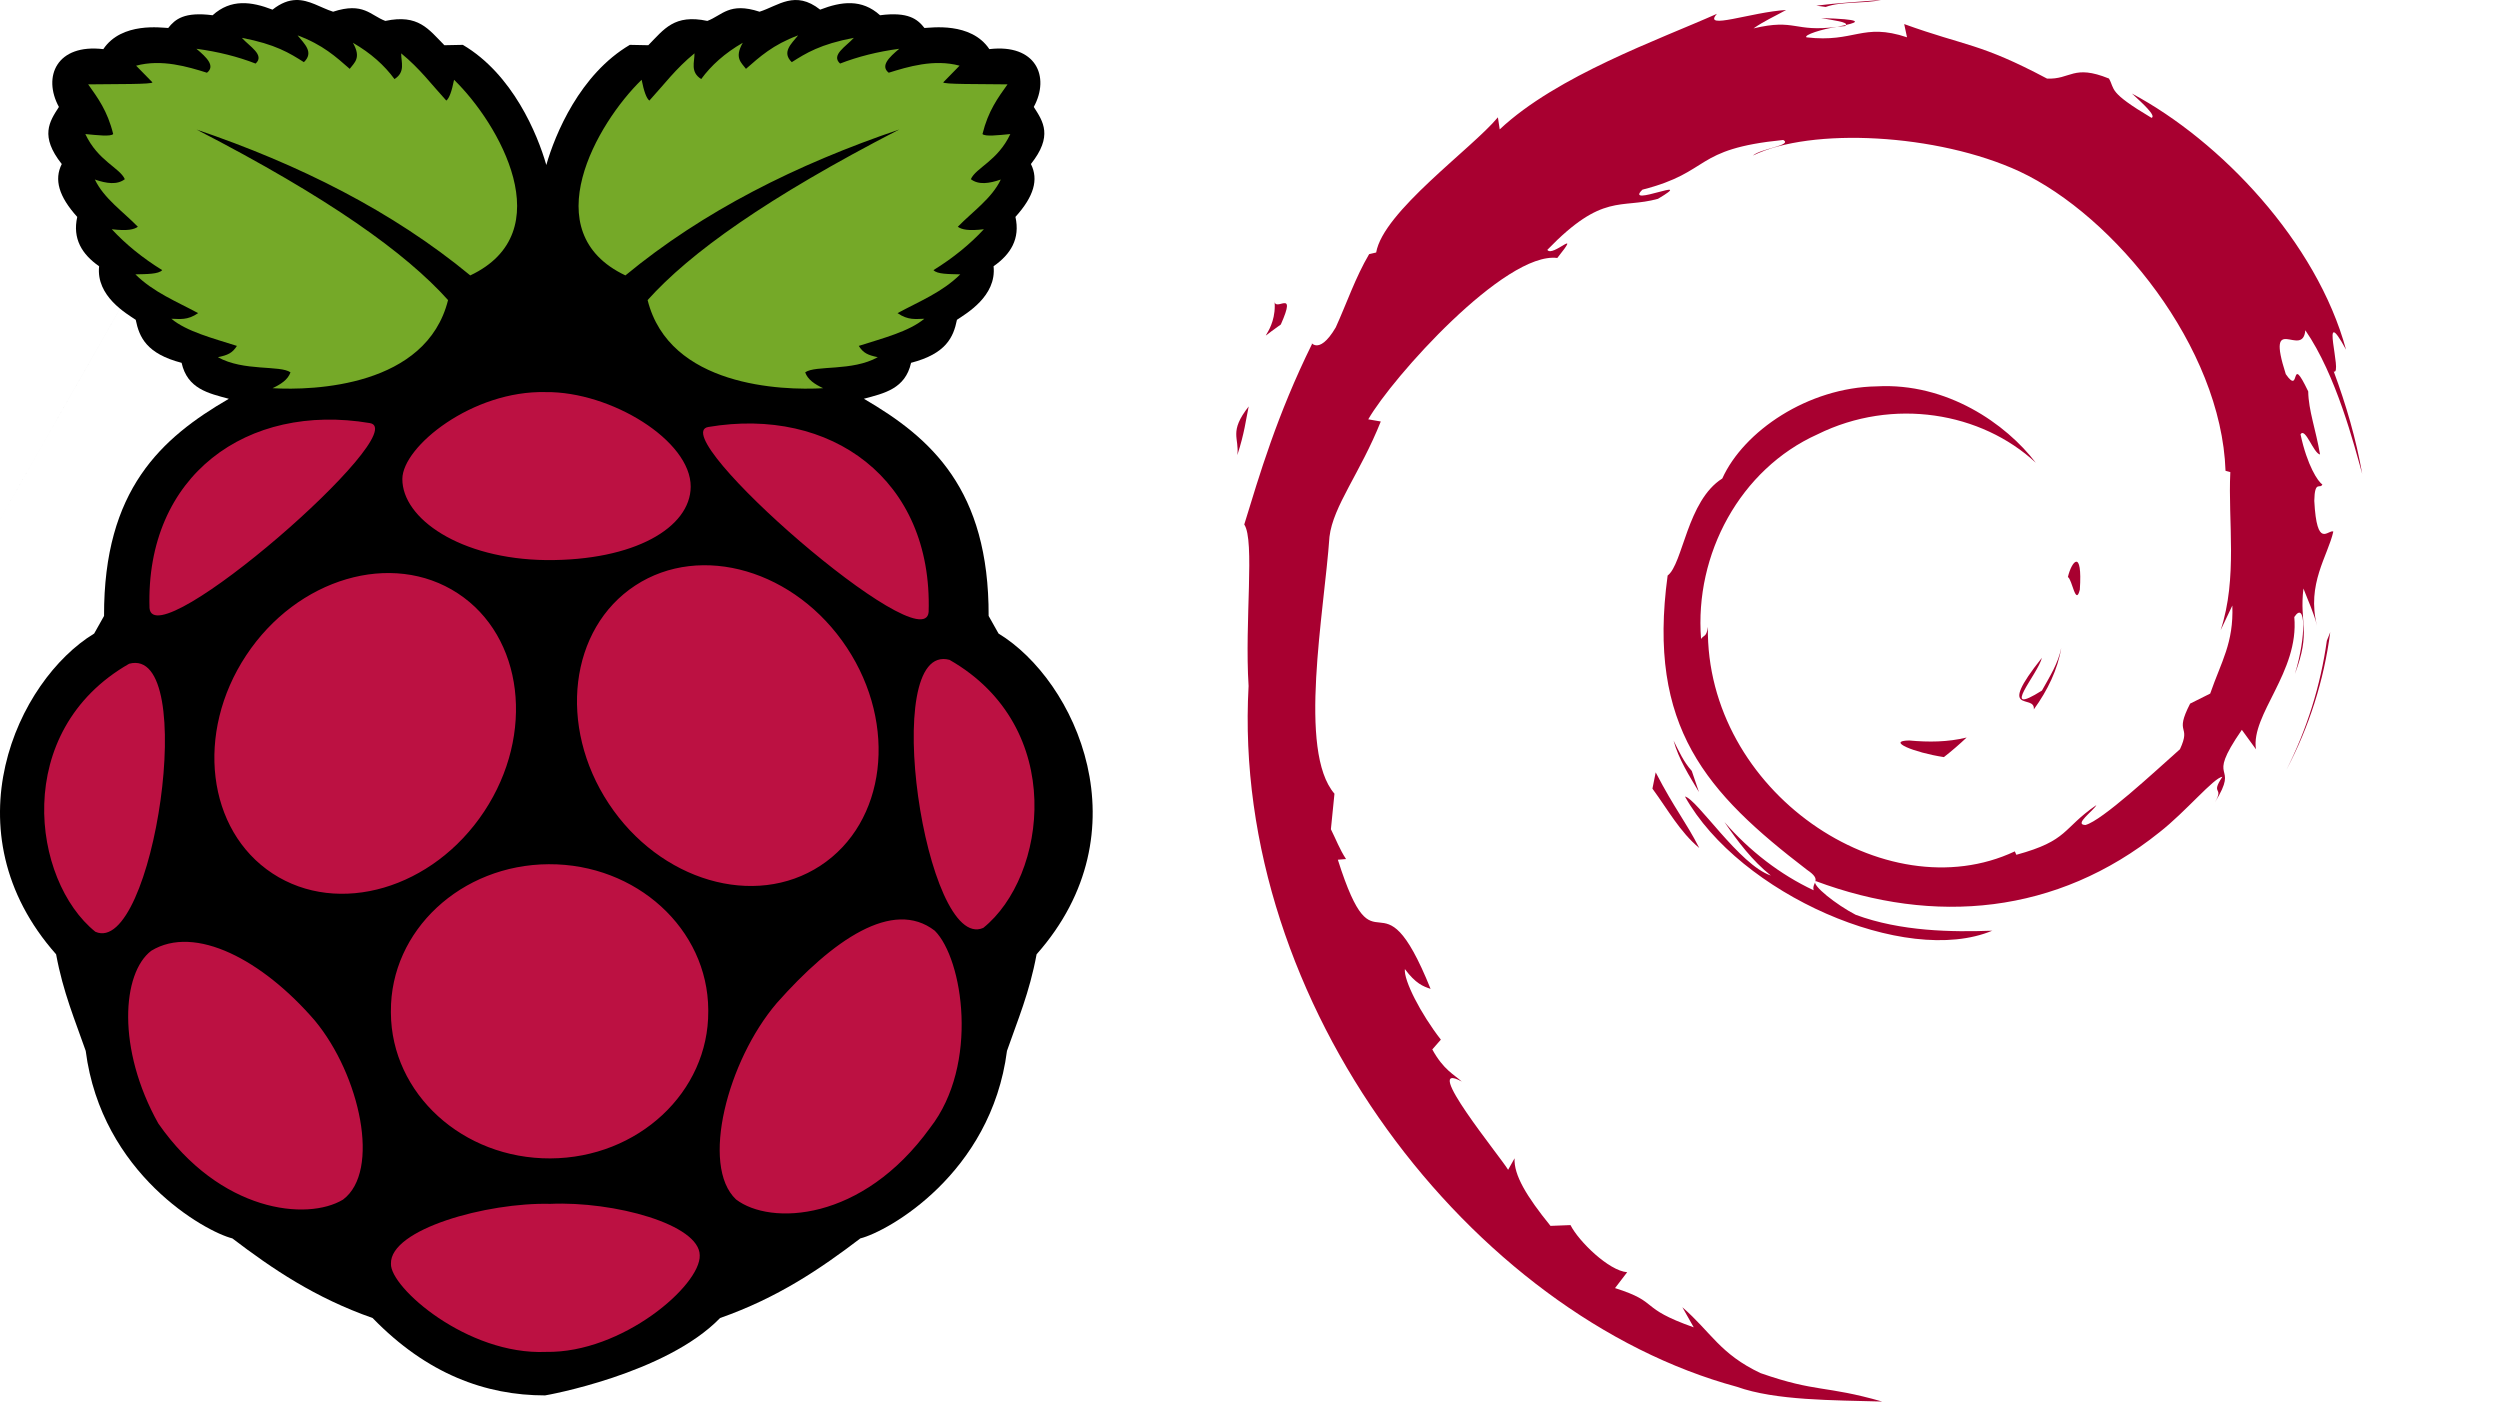
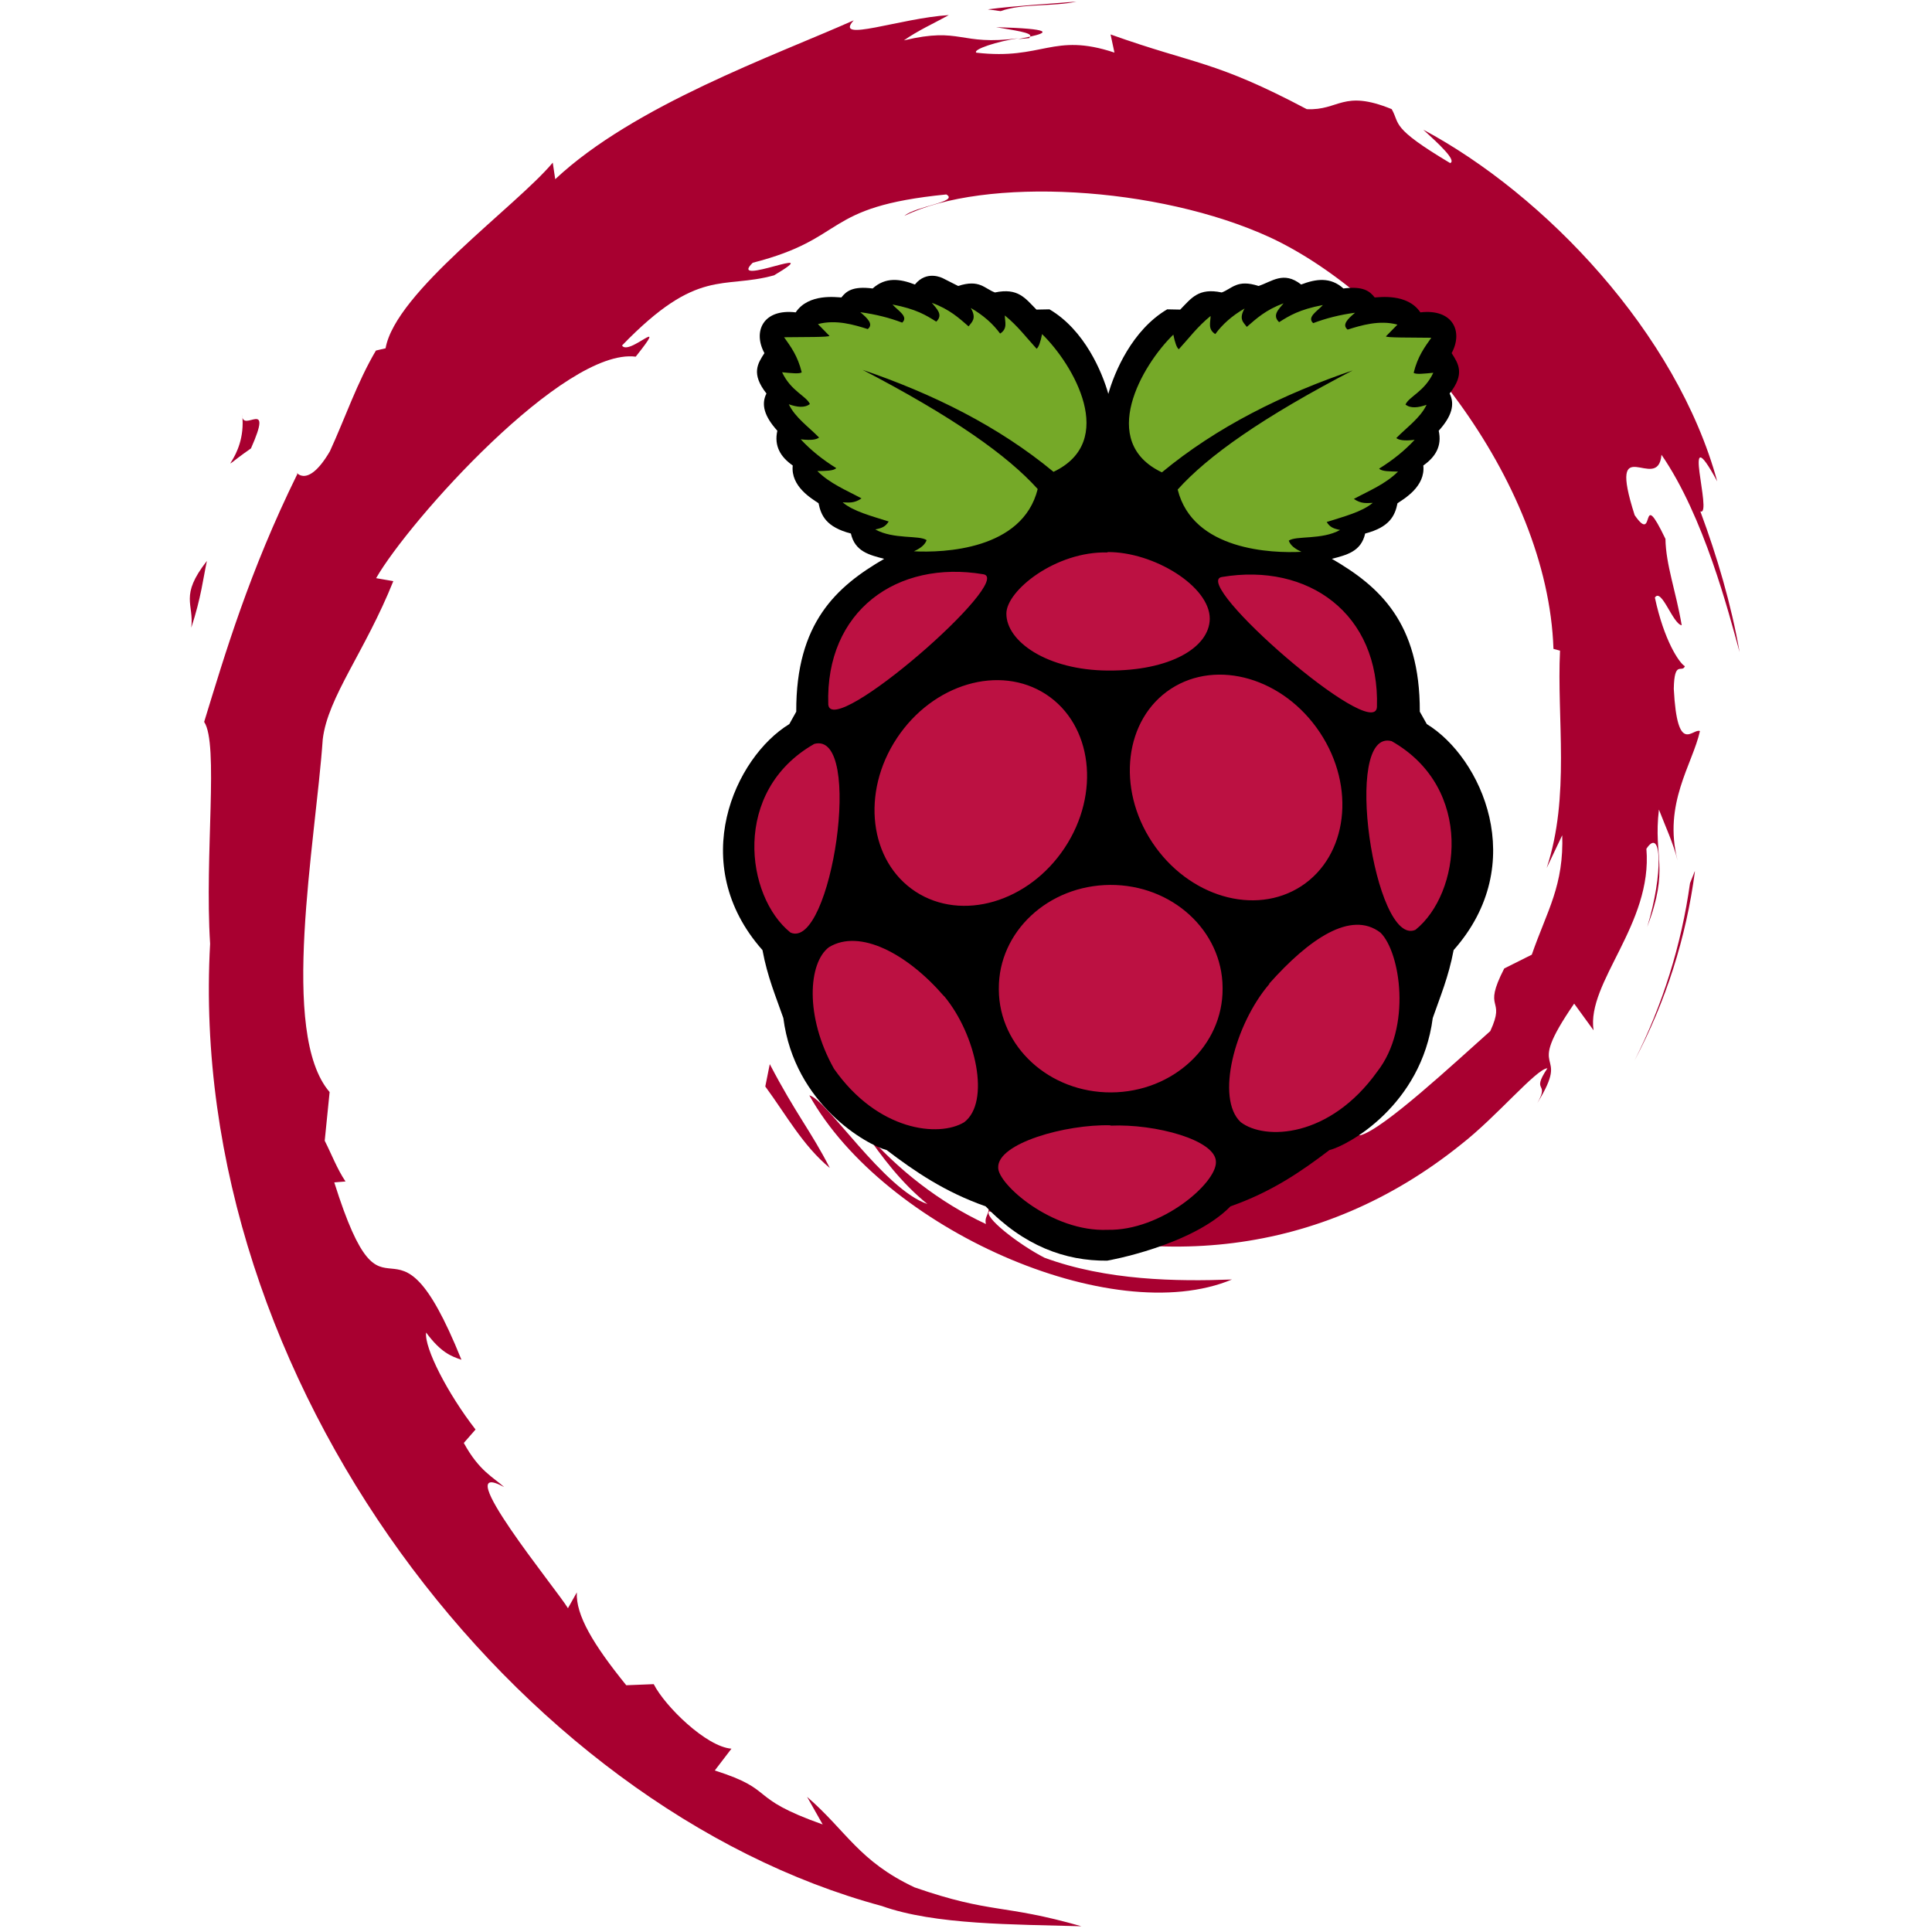
- <svg xmlns="http://www.w3.org/2000/svg" viewBox="0 0 193.445 108.445">
-   <svg width="85" height="108" viewBox="0 0 256 327" preserveAspectRatio="xMinYMin meet" x="0">
-     <path d="M69.298.005c-1.653.051-3.433.662-5.453 2.255C58.9.353 54.102-.31 49.813 3.573c-6.623-.859-8.775.914-10.406 2.984-1.454-.03-10.879-1.495-15.202 4.953C13.343 10.225 9.91 17.899 13.8 25.056c-2.219 3.434-4.518 6.827.67 13.375-1.835 3.646-.697 7.602 3.626 12.389-1.14 5.127 1.102 8.743 5.125 11.562-.753 7.015 6.433 11.094 8.578 12.547.824 4.087 2.541 7.945 10.748 10.077 1.354 6.092 6.286 7.144 11.063 8.422-15.787 9.177-29.325 21.25-29.233 50.875l-2.313 4.125c-18.102 11.008-34.388 46.39-8.92 75.148 1.663 9.002 4.453 15.468 6.937 22.624 3.715 28.836 27.962 42.339 34.358 43.936 9.371 7.138 19.352 13.911 32.86 18.656 12.731 13.131 26.525 18.136 40.394 18.128.204 0 28.277-4.996 41.01-18.128 13.506-4.745 23.487-11.518 32.86-18.656 6.394-1.597 30.641-15.1 34.356-43.936 2.484-7.156 5.274-13.622 6.938-22.624 25.466-28.761 9.181-64.144-8.92-75.152l-2.317-4.125c.092-29.622-13.446-41.696-29.233-50.875 4.776-1.278 9.71-2.33 11.062-8.422 8.207-2.133 9.925-5.99 10.748-10.077 2.146-1.453 9.331-5.532 8.58-12.547 4.021-2.819 6.264-6.436 5.123-11.562 4.324-4.787 5.461-8.743 3.626-12.39 5.19-6.544 2.887-9.937.671-13.371 3.888-7.157.457-14.832-10.409-13.546-4.32-6.448-13.744-4.984-15.202-4.954-1.63-2.069-3.782-3.842-10.405-2.983-4.289-3.883-9.085-3.221-14.032-1.313-5.874-4.635-9.76-.92-14.2.485-7.112-2.324-8.739.859-12.233 2.156-7.756-1.639-10.113 1.929-13.83 5.695l-4.326-.086c-11.698 6.894-17.51 20.932-19.57 28.149-2.06-7.218-7.859-21.256-19.555-28.149l-4.325.086c-3.723-3.766-6.079-7.334-13.835-5.695C86.78 3.603 85.16.42 78.042 2.744c-2.914-.922-5.594-2.838-8.749-2.74L-11 141" />
-     <path d="M46.008 30.334c31.036 16.001 49.079 28.945 58.964 39.969-5.062 20.289-31.47 21.215-41.126 20.646 1.977-.92 3.627-2.023 4.212-3.716-2.423-1.722-11.014-.182-17.012-3.551 2.304-.478 3.382-.943 4.459-2.643-5.666-1.807-11.77-3.365-15.36-6.359 1.937.024 3.746.434 6.276-1.321-5.075-2.735-10.491-4.903-14.699-9.084 2.624-.064 5.453-.026 6.276-.991-4.645-2.878-8.565-6.078-11.809-9.579 3.672.443 5.223.062 6.111-.578-3.512-3.597-7.956-6.634-10.075-11.066 2.726.94 5.221 1.3 7.019-.082-1.193-2.692-6.305-4.28-9.249-10.571 2.871.279 5.915.626 6.524 0-1.332-5.428-3.618-8.48-5.86-11.642 6.143-.091 15.451.024 15.03-.495L31.89 15.39c6.001-1.616 12.141.259 16.599 1.651 2.001-1.579-.036-3.576-2.478-5.615 5.1.681 9.708 1.853 13.874 3.468 2.225-2.009-1.445-4.019-3.221-6.028 7.879 1.494 11.217 3.595 14.534 5.698 2.407-2.307.138-4.268-1.486-6.276 5.941 2.2 9.001 5.041 12.222 7.845 1.092-1.474 2.775-2.555.743-6.111 4.218 2.431 7.395 5.296 9.745 8.506 2.61-1.662 1.555-3.934 1.569-6.029 4.384 3.566 7.166 7.361 10.571 11.066.686-.5 1.286-2.193 1.817-4.872 10.457 10.145 25.234 35.7 3.798 45.832-18.243-15.046-40.031-25.983-64.176-34.187l.007-.004M210.686 30.334c-31.032 16.003-49.075 28.943-58.959 39.969 5.062 20.289 31.469 21.215 41.125 20.646-1.977-.92-3.627-2.023-4.211-3.716 2.423-1.722 11.014-.182 17.011-3.551-2.304-.478-3.381-.943-4.459-2.643 5.667-1.807 11.771-3.365 15.36-6.359-1.937.024-3.746.434-6.276-1.321 5.076-2.735 10.492-4.903 14.7-9.084-2.625-.064-5.454-.026-6.276-.991 4.645-2.878 8.565-6.078 11.809-9.579-3.673.443-5.223.062-6.111-.578 3.511-3.597 7.956-6.634 10.075-11.066-2.727.94-5.222 1.3-7.02-.082 1.193-2.692 6.306-4.28 9.249-10.571-2.87.279-5.915.626-6.524 0 1.335-5.43 3.621-8.482 5.863-11.644-6.143-.091-15.451.024-15.03-.495l3.799-3.882c-6.001-1.615-12.141.26-16.599 1.652-2.001-1.579.035-3.576 2.477-5.615-5.099.68-9.708 1.853-13.873 3.468-2.226-2.009 1.445-4.019 3.221-6.028-7.879 1.494-11.217 3.595-14.535 5.698-2.407-2.307-.137-4.268 1.487-6.276-5.941 2.2-9.001 5.041-12.222 7.845-1.093-1.474-2.775-2.555-.744-6.111-4.217 2.431-7.394 5.296-9.744 8.506-2.61-1.662-1.555-3.935-1.569-6.029-4.384 3.566-7.166 7.36-10.571 11.066-.686-.5-1.286-2.193-1.817-4.873-10.457 10.146-25.234 35.701-3.798 45.833 18.233-15.05 40.02-25.985 64.166-34.189h-.004" fill="#75A928" />
-     <path d="M165.933 236.933c.108 18.933-16.449 34.362-36.98 34.461-20.532.1-37.264-15.167-37.372-34.1a21.72 21.72 0 0 1 0-.361c-.108-18.932 16.448-34.361 36.98-34.461 20.532-.1 37.263 15.167 37.372 34.1v.361M107.246 139.004c15.404 10.093 18.181 32.969 6.202 51.095-11.979 18.127-34.177 24.641-49.581 14.549-15.404-10.093-18.18-32.969-6.202-51.095 11.979-18.127 34.177-24.641 49.581-14.549M148.822 137.177c-15.403 10.092-18.18 32.969-6.202 51.095 11.979 18.127 34.177 24.641 49.581 14.548 15.404-10.092 18.181-32.968 6.202-51.095-11.978-18.126-34.176-24.64-49.581-14.548M30.258 155.504c16.631-4.458 5.615 68.803-7.917 62.792-14.885-11.972-19.679-47.033 7.917-62.792M222.453 154.591c-16.633-4.457-5.615 68.807 7.917 62.796 14.885-11.973 19.679-47.038-7.917-62.796M165.946 100.034c28.701-4.846 52.583 12.206 51.619 43.328-.944 11.932-62.193-41.551-51.619-43.328M86.646 99.121c-28.703-4.847-52.583 12.209-51.619 43.329.944 11.931 62.194-41.552 51.619-43.329M127.874 91.863c-17.13-.446-33.57 12.713-33.61 20.346-.047 9.274 13.544 18.77 33.727 19.011 20.61.147 33.762-7.601 33.828-17.172.076-10.844-18.745-22.353-33.945-22.186v.001M128.92 282.043c14.935-.652 34.975 4.81 35.015 12.057.248 7.036-18.175 22.934-36.005 22.627-18.466.797-36.573-15.126-36.336-20.645-.277-8.092 22.484-14.41 37.326-14.039M73.756 239.098c10.633 12.81 15.481 35.316 6.607 41.951-8.395 5.065-28.782 2.979-43.272-17.838-9.773-17.468-8.514-35.243-1.652-40.465 10.261-6.25 26.115 2.193 38.318 16.352h-.001M181.956 235.037c-11.505 13.475-17.911 38.053-9.519 45.969 8.025 6.15 29.567 5.29 45.479-16.789 11.554-14.829 7.683-39.594 1.083-46.17-9.804-7.583-23.879 2.122-37.043 16.986v.004" fill="#BC1142" />
-   </svg>
-   <svg width="108.445" height="108.445" overflow="visible" x="85">
-     <g fill="#a80030">
-       <path d="M62.728 57.297c-1.797.025.34.926 2.686 1.287a24.014 24.014 0 0 0 1.76-1.516c-1.46.358-2.948.366-4.446.229M72.373 54.893c1.07-1.477 1.85-3.094 2.125-4.766-.24 1.192-.887 2.221-1.496 3.307-3.359 2.115-.316-1.256-.002-2.537-3.612 4.546-.496 2.726-.627 3.996M75.933 45.629c.217-3.236-.637-2.213-.924-.978.335.174.6 2.281.924.978M55.914 1.399c.96.172 2.072.304 1.916.533 1.05-.23 1.287-.442-1.916-.533M57.83 1.932l-.678.14.631-.056.047-.084" />
-       <path d="M87.734 46.856c.107 2.906-.85 4.316-1.713 6.812l-1.553.776c-1.27 2.468.123 1.567-.787 3.53-1.984 1.764-6.02 5.52-7.313 5.863-.943-.021.64-1.113.846-1.541-2.656 1.824-2.13 2.738-6.193 3.846l-.119-.264c-10.018 4.713-23.934-4.627-23.75-17.371-.108.809-.305.607-.527.934-.517-6.557 3.028-13.143 9.007-15.832 5.848-2.895 12.704-1.707 16.893 2.197-2.3-3.014-6.88-6.209-12.309-5.91-5.317.084-10.29 3.463-11.95 7.131-2.725 1.715-3.04 6.611-4.228 7.507-1.597 11.737 3.004 16.808 10.787 22.773 1.225.826.345.951.511 1.58-2.586-1.211-4.954-3.039-6.9-5.277 1.032 1.512 2.147 2.982 3.588 4.137-2.438-.826-5.695-5.908-6.646-6.115 4.203 7.525 17.052 13.197 23.78 10.383-3.113.115-7.068.064-10.566-1.229-1.469-.756-3.467-2.322-3.11-2.615 9.182 3.43 18.667 2.598 26.612-3.771 2.021-1.574 4.23-4.252 4.867-4.289-.96 1.445.164.695-.574 1.971 2.014-3.248-.875-1.322 2.082-5.609l1.092 1.504c-.406-2.696 3.348-5.97 2.967-10.234.861-1.304.961 1.403.047 4.403 1.268-3.328.334-3.863.66-6.609.352.923.814 1.904 1.051 2.878-.826-3.216.848-5.416 1.262-7.285-.408-.181-1.275 1.422-1.473-2.377.03-1.65.46-.865.625-1.271-.324-.186-1.174-1.451-1.69-3.877.374-.57 1.001 1.478 1.511 1.562-.328-1.929-.893-3.4-.916-4.88-1.49-3.114-.527.415-1.736-1.337-1.586-4.947 1.316-1.148 1.512-3.396 2.404 3.483 3.775 8.881 4.404 11.117-.48-2.726-1.256-5.367-2.203-7.922.73.307-1.176-5.609.95-1.691-2.27-8.352-9.716-16.156-16.565-19.818.838.767 1.896 1.73 1.516 1.881-3.406-2.028-2.807-2.186-3.295-3.043-2.775-1.129-2.957.091-4.795.002-5.23-2.774-6.238-2.479-11.05-4.217l.218 1.023c-3.465-1.154-4.037.438-7.782.004-.228-.178 1.2-.644 2.375-.815-3.35.442-3.193-.66-6.47.122.807-.567 1.661-.942 2.523-1.424-2.732.166-6.522 1.59-5.352.295-4.456 1.988-12.37 4.779-16.81 8.943l-.14-.933c-2.036 2.443-8.875 7.296-9.42 10.46l-.544.127c-1.059 1.793-1.744 3.825-2.584 5.67-1.385 2.36-2.03.908-1.833 1.278-2.724 5.523-4.077 10.164-5.246 13.97.833 1.245.02 7.495.335 12.497-1.368 24.704 17.338 48.69 37.785 54.228 2.997 1.072 7.454 1.031 11.245 1.141-4.473-1.279-5.05-.678-9.408-2.197-3.143-1.48-3.832-3.17-6.058-5.102l.881 1.557c-4.366-1.545-2.539-1.912-6.09-3.037l.94-1.229c-1.415-.107-3.748-2.385-4.386-3.646l-1.548.061c-1.86-2.295-2.85-3.949-2.779-5.23l-.5.891c-.567-.973-6.843-8.607-3.587-6.83-.605-.553-1.409-.9-2.28-2.484l.662-.758c-1.567-2.016-2.884-4.6-2.784-5.461.836 1.129 1.416 1.34 1.99 1.533-3.957-9.818-4.179-.541-7.176-9.994l.634-.051c-.486-.732-.78-1.527-1.172-2.307l.276-2.75c-2.849-3.294-.797-14.006-.386-19.881.285-2.389 2.378-4.932 3.97-8.92l-.97-.167c1.854-3.234 10.586-12.988 14.63-12.486 1.96-2.461-.389-.009-.772-.629 4.303-4.453 5.656-3.146 8.56-3.947 3.132-1.859-2.688.725-1.203-.709 5.414-1.383 3.837-3.144 10.9-3.846.745.424-1.729.655-2.35 1.205 4.511-2.207 14.275-1.705 20.617 1.225 7.36 3.439 15.627 13.605 15.953 23.17l.371.1c-.188 3.802.582 8.199-.752 12.238l.908-1.912" />
-       <path d="M43.114 59.764l-.252 1.26c1.181 1.604 2.118 3.342 3.626 4.596-1.085-2.118-1.89-2.993-3.374-5.856M45.906 59.654c-.625-.691-.995-1.523-1.409-2.352.396 1.457 1.207 2.709 1.962 3.982l-.553-1.63M95.31 48.916l-.264.662a31.959 31.959 0 0 1-3.13 9.994 31.401 31.401 0 0 0 3.394-10.656M56.27.537C57.483.092 59.255.293 60.544 0c-1.68.141-3.352.225-5.003.438l.727.099M13.614 23.219c.28 2.592-1.95 3.598.494 1.889 1.31-2.951-.512-.815-.494-1.889M10.742 35.215c.563-1.728.665-2.766.88-3.766-1.556 1.989-.716 2.413-.88 3.766" />
-     </g>
-   </svg>
+ <svg xmlns="http://www.w3.org/2000/svg" width="512" height="512" version="1.1" viewBox="0 0 512 512">
+   <path d="m296 270c-8.45 0.118 1.6 4.35 12.6 6.05a113 113 0 0 0 8.28-7.13c-6.87 1.68-13.9 1.72-20.9 1.08m45.4-11.3c5.03-6.95 8.7-14.6 9.99-22.4-1.13 5.61-4.17 10.4-7.04 15.6-15.8 9.95-1.49-5.91-9e-3 -11.9-17 21.4-2.33 12.8-2.95 18.8m16.7-43.6c1.02-15.2-3-10.4-4.35-4.6 1.58 0.818 2.82 10.7 4.35 4.6m-94.1-208c4.51 0.809 9.74 1.43 9.01 2.51 4.94-1.08 6.05-2.08-9.01-2.51m9.01 2.51-3.19 0.658 2.97-0.263 0.221-0.395" fill="#a80030" />
+   <path d="m414 221c0.503 13.7-4 20.3-8.06 32l-7.3 3.65c-5.97 11.6 0.578 7.37-3.7 16.6-9.33 8.3-28.3 26-34.4 27.6-4.43-0.099 3.01-5.23 3.98-7.25-12.5 8.58-10 12.9-29.1 18.1l-0.56-1.24c-47.1 22.2-113-21.8-112-81.7-0.508 3.8-1.43 2.85-2.48 4.39-2.43-30.8 14.2-61.8 42.4-74.5 27.5-13.6 59.7-8.03 79.4 10.3-10.8-14.2-32.4-29.2-57.9-27.8-25 0.395-48.4 16.3-56.2 33.5-12.8 8.07-14.3 31.1-19.9 35.3-7.51 55.2 14.1 79 50.7 107 5.76 3.88 1.62 4.47 2.4 7.43-12.2-5.69-23.3-14.3-32.4-24.8 4.85 7.11 10.1 14 16.9 19.5-11.5-3.88-26.8-27.8-31.3-28.8 19.8 35.4 80.2 62.1 112 48.8-14.6 0.541-33.2 0.301-49.7-5.78-6.91-3.56-16.3-10.9-14.6-12.3 43.2 16.1 87.8 12.2 125-17.7 9.5-7.4 19.9-20 22.9-20.2-4.51 6.8 0.771 3.27-2.7 9.27 9.47-15.3-4.11-6.22 9.79-26.4l5.14 7.07c-1.91-12.7 15.7-28.1 14-48.1 4.05-6.13 4.52 6.6 0.221 20.7 5.96-15.7 1.57-18.2 3.1-31.1 1.66 4.34 3.83 8.95 4.94 13.5-3.88-15.1 3.99-25.5 5.93-34.3-1.92-0.851-6 6.69-6.93-11.2 0.141-7.76 2.16-4.07 2.94-5.98-1.52-0.875-5.52-6.82-7.95-18.2 1.76-2.68 4.71 6.95 7.11 7.35-1.54-9.07-4.2-16-4.31-22.9-7.01-14.6-2.48 1.95-8.16-6.29-7.46-23.3 6.19-5.4 7.11-16 11.3 16.4 17.8 41.8 20.7 52.3-2.26-12.8-5.91-25.2-10.4-37.3 3.43 1.44-5.53-26.4 4.47-7.95-10.7-39.3-45.7-76-77.9-93.2 3.94 3.61 8.92 8.14 7.13 8.85-16-9.54-13.2-10.3-15.5-14.3-13-5.31-13.9 0.428-22.5 0.009-24.6-13-29.3-11.7-52-19.8l1.03 4.81c-16.3-5.43-19 2.06-36.6 0.019-1.07-0.837 5.64-3.03 11.2-3.83-15.8 2.08-15-3.1-30.4 0.574 3.8-2.67 7.81-4.43 11.9-6.7-12.8 0.781-30.7 7.48-25.2 1.39-21 9.35-58.2 22.5-79.1 42.1l-0.658-4.39c-9.57 11.5-41.7 34.3-44.3 49.2l-2.56 0.597c-4.98 8.43-8.2 18-12.2 26.7-6.51 11.1-9.55 4.27-8.62 6.01-12.8 26-19.2 47.8-24.7 65.7 3.92 5.85 0.094 35.2 1.58 58.8-6.43 116 81.5 229 178 255 14.1 5.04 35.1 4.85 52.9 5.37-21-6.01-23.7-3.19-44.2-10.3-14.8-6.96-18-14.9-28.5-24l4.14 7.32c-20.5-7.27-11.9-8.99-28.6-14.3l4.42-5.78c-6.65-0.503-17.6-11.2-20.6-17.1l-7.28 0.287c-8.75-10.8-13.4-18.6-13.1-24.6l-2.35 4.19c-2.67-4.58-32.2-40.5-16.9-32.1-2.85-2.6-6.63-4.23-10.7-11.7l3.11-3.56c-7.37-9.48-13.6-21.6-13.1-25.7 3.93 5.31 6.66 6.3 9.36 7.21-18.6-46.2-19.7-2.54-33.7-47l2.98-0.24c-2.29-3.44-3.67-7.18-5.51-10.8l1.3-12.9c-13.4-15.5-3.75-65.9-1.82-93.5 1.34-11.2 11.2-23.2 18.7-41.9l-4.56-0.785c8.72-15.2 49.8-61.1 68.8-58.7 9.22-11.6-1.83-0.042-3.63-2.96 20.2-20.9 26.6-14.8 40.3-18.6 14.7-8.74-12.6 3.41-5.66-3.33 25.5-6.5 18-14.8 51.3-18.1 3.5 1.99-8.13 3.08-11.1 5.67 21.2-10.4 67.1-8.02 97 5.76 34.6 16.2 73.5 64 75 109l1.74 0.47c-0.884 17.9 2.74 38.6-3.54 57.6l4.27-8.99" fill="#a80030" />
+   <path d="m204 282-1.19 5.93c5.55 7.54 9.96 15.7 17.1 21.6-5.1-9.96-8.89-14.1-15.9-27.5m13.1-0.517c-2.94-3.25-4.68-7.16-6.63-11.1 1.86 6.85 5.68 12.7 9.23 18.7l-2.6-7.67m232-50.5-1.24 3.11a150 150 0 0 1-14.7 47 148 148 0 0 0 16-50.1m-184-228c5.7-2.09 14-1.15 20.1-2.53-7.9 0.663-15.8 1.06-23.5 2.06l3.42 0.466m-201 107c1.32 12.2-9.17 16.9 2.32 8.88 6.16-13.9-2.41-3.83-2.32-8.88m-13.5 56.4c2.65-8.13 3.13-13 4.14-17.7-7.32 9.35-3.37 11.3-4.14 17.7" fill="#a80030" />
+   <path d="m250 73.8c-0.283-0.151-4.41-2.28-7.54 1.6-3.94-1.52-7.76-2.05-11.2 1.05-5.28-0.685-6.99 0.728-8.29 2.38-1.16-0.024-8.67-1.19-12.1 3.95-8.66-1.02-11.4 5.09-8.29 10.8-1.77 2.74-3.6 5.44 0.534 10.7-1.46 2.91-0.555 6.06 2.89 9.87-0.908 4.09 0.878 6.97 4.08 9.21-0.6 5.59 5.13 8.84 6.84 10 0.657 3.26 2.02 6.33 8.57 8.03 1.08 4.85 5.01 5.69 8.82 6.71-12.6 7.31-23.4 16.9-23.3 40.5l-1.84 3.29c-14.4 8.77-27.4 37-7.11 59.9 1.33 7.17 3.55 12.3 5.53 18 2.96 23 22.3 33.7 27.4 35 7.47 5.69 15.4 11.1 26.2 14.9 10.1 10.5 21.1 14.5 32.2 14.4 0.163 0 22.5-3.98 32.7-14.4 10.8-3.78 18.7-9.18 26.2-14.9 5.1-1.27 24.4-12 27.4-35 1.98-5.7 4.2-10.9 5.53-18 20.3-22.9 7.32-51.1-7.11-59.9l-1.85-3.29c0.073-23.6-10.7-33.2-23.3-40.5 3.81-1.02 7.74-1.86 8.82-6.71 6.54-1.7 7.91-4.77 8.57-8.03 1.71-1.16 7.44-4.41 6.84-10 3.2-2.25 4.99-5.13 4.08-9.21 3.45-3.81 4.35-6.97 2.89-9.87 4.14-5.21 2.3-7.92 0.535-10.7 3.1-5.7 0.364-11.8-8.29-10.8-3.44-5.14-11-3.97-12.1-3.95-1.3-1.65-3.01-3.06-8.29-2.38-3.42-3.09-7.24-2.57-11.2-1.05-4.68-3.69-7.78-0.733-11.3 0.386-5.67-1.85-6.96 0.685-9.75 1.72-6.18-1.31-8.06 1.54-11 4.54l-3.45-0.069c-9.32 5.49-14 16.7-15.6 22.4-1.64-5.75-6.26-16.9-15.6-22.4l-3.45 0.069c-2.97-3-4.84-5.84-11-4.54-2.79-1.03-4.08-3.57-9.75-1.72" />
+   <path d="m228 97.7c24.7 12.8 39.1 23.1 47 31.9-4.03 16.2-25.1 16.9-32.8 16.5 1.58-0.733 2.89-1.61 3.36-2.96-1.93-1.37-8.78-0.145-13.6-2.83 1.84-0.381 2.7-0.751 3.55-2.11-4.52-1.44-9.38-2.68-12.2-5.07 1.54 0.019 2.99 0.346 5-1.05-4.04-2.18-8.36-3.91-11.7-7.24 2.09-0.051 4.35-0.021 5-0.79-3.7-2.29-6.83-4.84-9.41-7.63 2.93 0.353 4.16 0.049 4.87-0.461-2.8-2.87-6.34-5.29-8.03-8.82 2.17 0.749 4.16 1.04 5.59-0.065-0.951-2.15-5.02-3.41-7.37-8.42 2.29 0.222 4.71 0.499 5.2 0-1.06-4.33-2.88-6.76-4.67-9.28 4.9-0.072 12.3 0.019 12-0.394l-3.03-3.09c4.78-1.29 9.68 0.206 13.2 1.32 1.59-1.26-0.029-2.85-1.97-4.47 4.06 0.543 7.74 1.48 11.1 2.76 1.77-1.6-1.15-3.2-2.57-4.8 6.28 1.19 8.94 2.86 11.6 4.54 1.92-1.84 0.11-3.4-1.18-5 4.73 1.75 7.17 4.02 9.74 6.25 0.87-1.17 2.21-2.04 0.592-4.87 3.36 1.94 5.89 4.22 7.77 6.78 2.08-1.32 1.24-3.13 1.25-4.8 3.49 2.84 5.71 5.87 8.42 8.82 0.547-0.398 1.02-1.75 1.45-3.88 8.33 8.08 20.1 28.4 3.03 36.5-14.5-12-31.9-20.7-51.1-27.2l6e-3 -0.003m131 0c-24.7 12.8-39.1 23.1-47 31.9 4.03 16.2 25.1 16.9 32.8 16.5-1.58-0.733-2.89-1.61-3.36-2.96 1.93-1.37 8.78-0.145 13.6-2.83-1.84-0.381-2.69-0.751-3.55-2.11 4.52-1.44 9.38-2.68 12.2-5.07-1.54 0.019-2.99 0.346-5-1.05 4.05-2.18 8.36-3.91 11.7-7.24-2.09-0.051-4.35-0.021-5-0.79 3.7-2.29 6.83-4.84 9.41-7.63-2.93 0.353-4.16 0.049-4.87-0.461 2.8-2.87 6.34-5.29 8.03-8.82-2.17 0.749-4.16 1.04-5.59-0.065 0.951-2.15 5.03-3.41 7.37-8.42-2.29 0.222-4.71 0.499-5.2 0 1.06-4.33 2.89-6.76 4.67-9.28-4.9-0.072-12.3 0.019-12-0.394l3.03-3.09c-4.78-1.29-9.68 0.207-13.2 1.32-1.59-1.26 0.028-2.85 1.97-4.47-4.06 0.542-7.74 1.48-11.1 2.76-1.77-1.6 1.15-3.2 2.57-4.8-6.28 1.19-8.94 2.86-11.6 4.54-1.92-1.84-0.109-3.4 1.18-5-4.73 1.75-7.17 4.02-9.74 6.25-0.871-1.17-2.21-2.04-0.593-4.87-3.36 1.94-5.89 4.22-7.76 6.78-2.08-1.32-1.24-3.14-1.25-4.8-3.49 2.84-5.71 5.87-8.42 8.82-0.547-0.398-1.02-1.75-1.45-3.88-8.33 8.09-20.1 28.4-3.03 36.5 14.5-12 31.9-20.7 51.1-27.2h-3e-3" fill="#75a928" />
+   <path d="m324 262c0.086 15.1-13.1 27.4-29.5 27.5-16.4 0.08-29.7-12.1-29.8-27.2a17.3 17.3 0 0 1 0-0.288c-0.086-15.1 13.1-27.4 29.5-27.5 16.4-0.08 29.7 12.1 29.8 27.2v0.288m-46.8-78c12.3 8.04 14.5 26.3 4.94 40.7-9.55 14.4-27.2 19.6-39.5 11.6-12.3-8.04-14.5-26.3-4.94-40.7 9.55-14.4 27.2-19.6 39.5-11.6m33.1-1.46c-12.3 8.04-14.5 26.3-4.94 40.7 9.55 14.4 27.2 19.6 39.5 11.6 12.3-8.04 14.5-26.3 4.94-40.7-9.55-14.4-27.2-19.6-39.5-11.6m-94.5 14.6c13.3-3.55 4.47 54.8-6.31 50-11.9-9.54-15.7-37.5 6.31-50m153-0.728c-13.3-3.55-4.47 54.8 6.31 50 11.9-9.54 15.7-37.5-6.31-50m-45-43.5c22.9-3.86 41.9 9.73 41.1 34.5-0.752 9.51-49.6-33.1-41.1-34.5m-63.2-0.728c-22.9-3.86-41.9 9.73-41.1 34.5 0.752 9.51 49.6-33.1 41.1-34.5m32.9-5.78c-13.7-0.355-26.8 10.1-26.8 16.2-0.037 7.39 10.8 15 26.9 15.1 16.4 0.117 26.9-6.06 27-13.7 0.061-8.64-14.9-17.8-27.1-17.7v8e-4m0.834 152c11.9-0.52 27.9 3.83 27.9 9.61 0.198 5.61-14.5 18.3-28.7 18-14.7 0.635-29.1-12.1-29-16.5-0.221-6.45 17.9-11.5 29.7-11.2m-44-34.2c8.47 10.2 12.3 28.1 5.27 33.4-6.69 4.04-22.9 2.37-34.5-14.2-7.79-13.9-6.78-28.1-1.32-32.2 8.18-4.98 20.8 1.75 30.5 13h-8e-4m86.2-3.24c-9.17 10.7-14.3 30.3-7.59 36.6 6.4 4.9 23.6 4.22 36.2-13.4 9.21-11.8 6.12-31.6 0.863-36.8-7.81-6.04-19 1.69-29.5 13.5v3e-3" fill="#bc1142" />
</svg>
